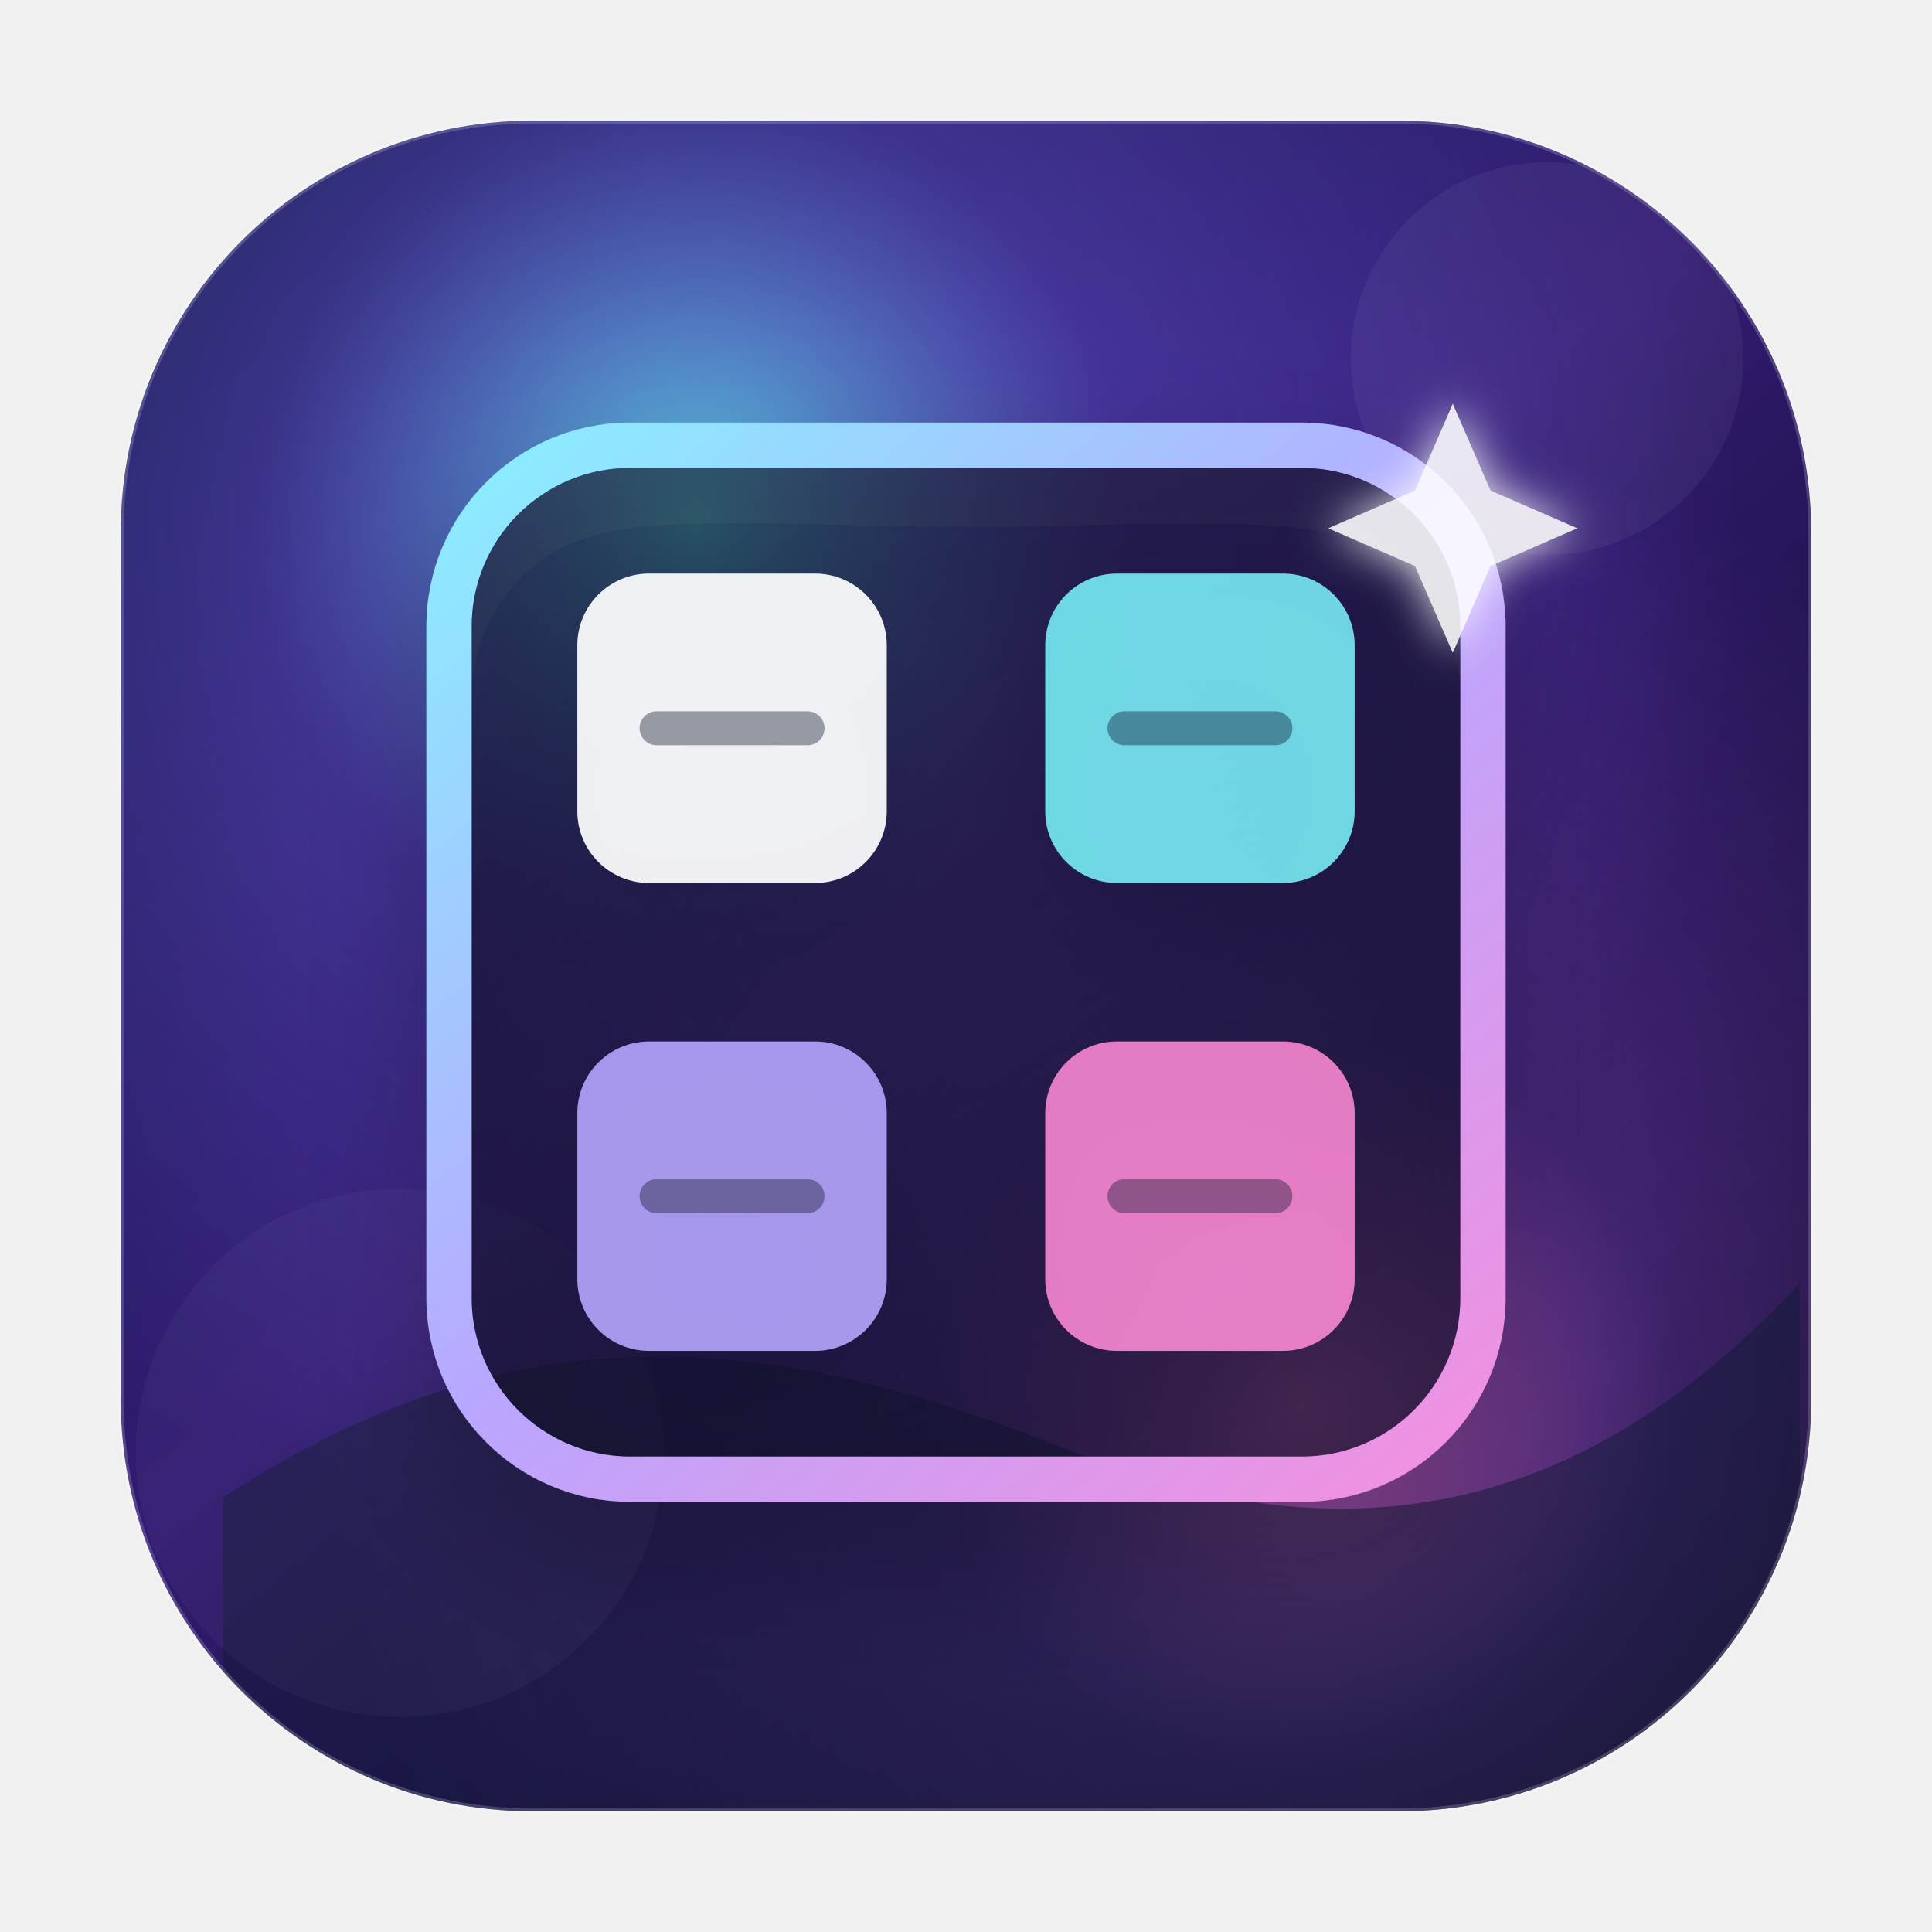
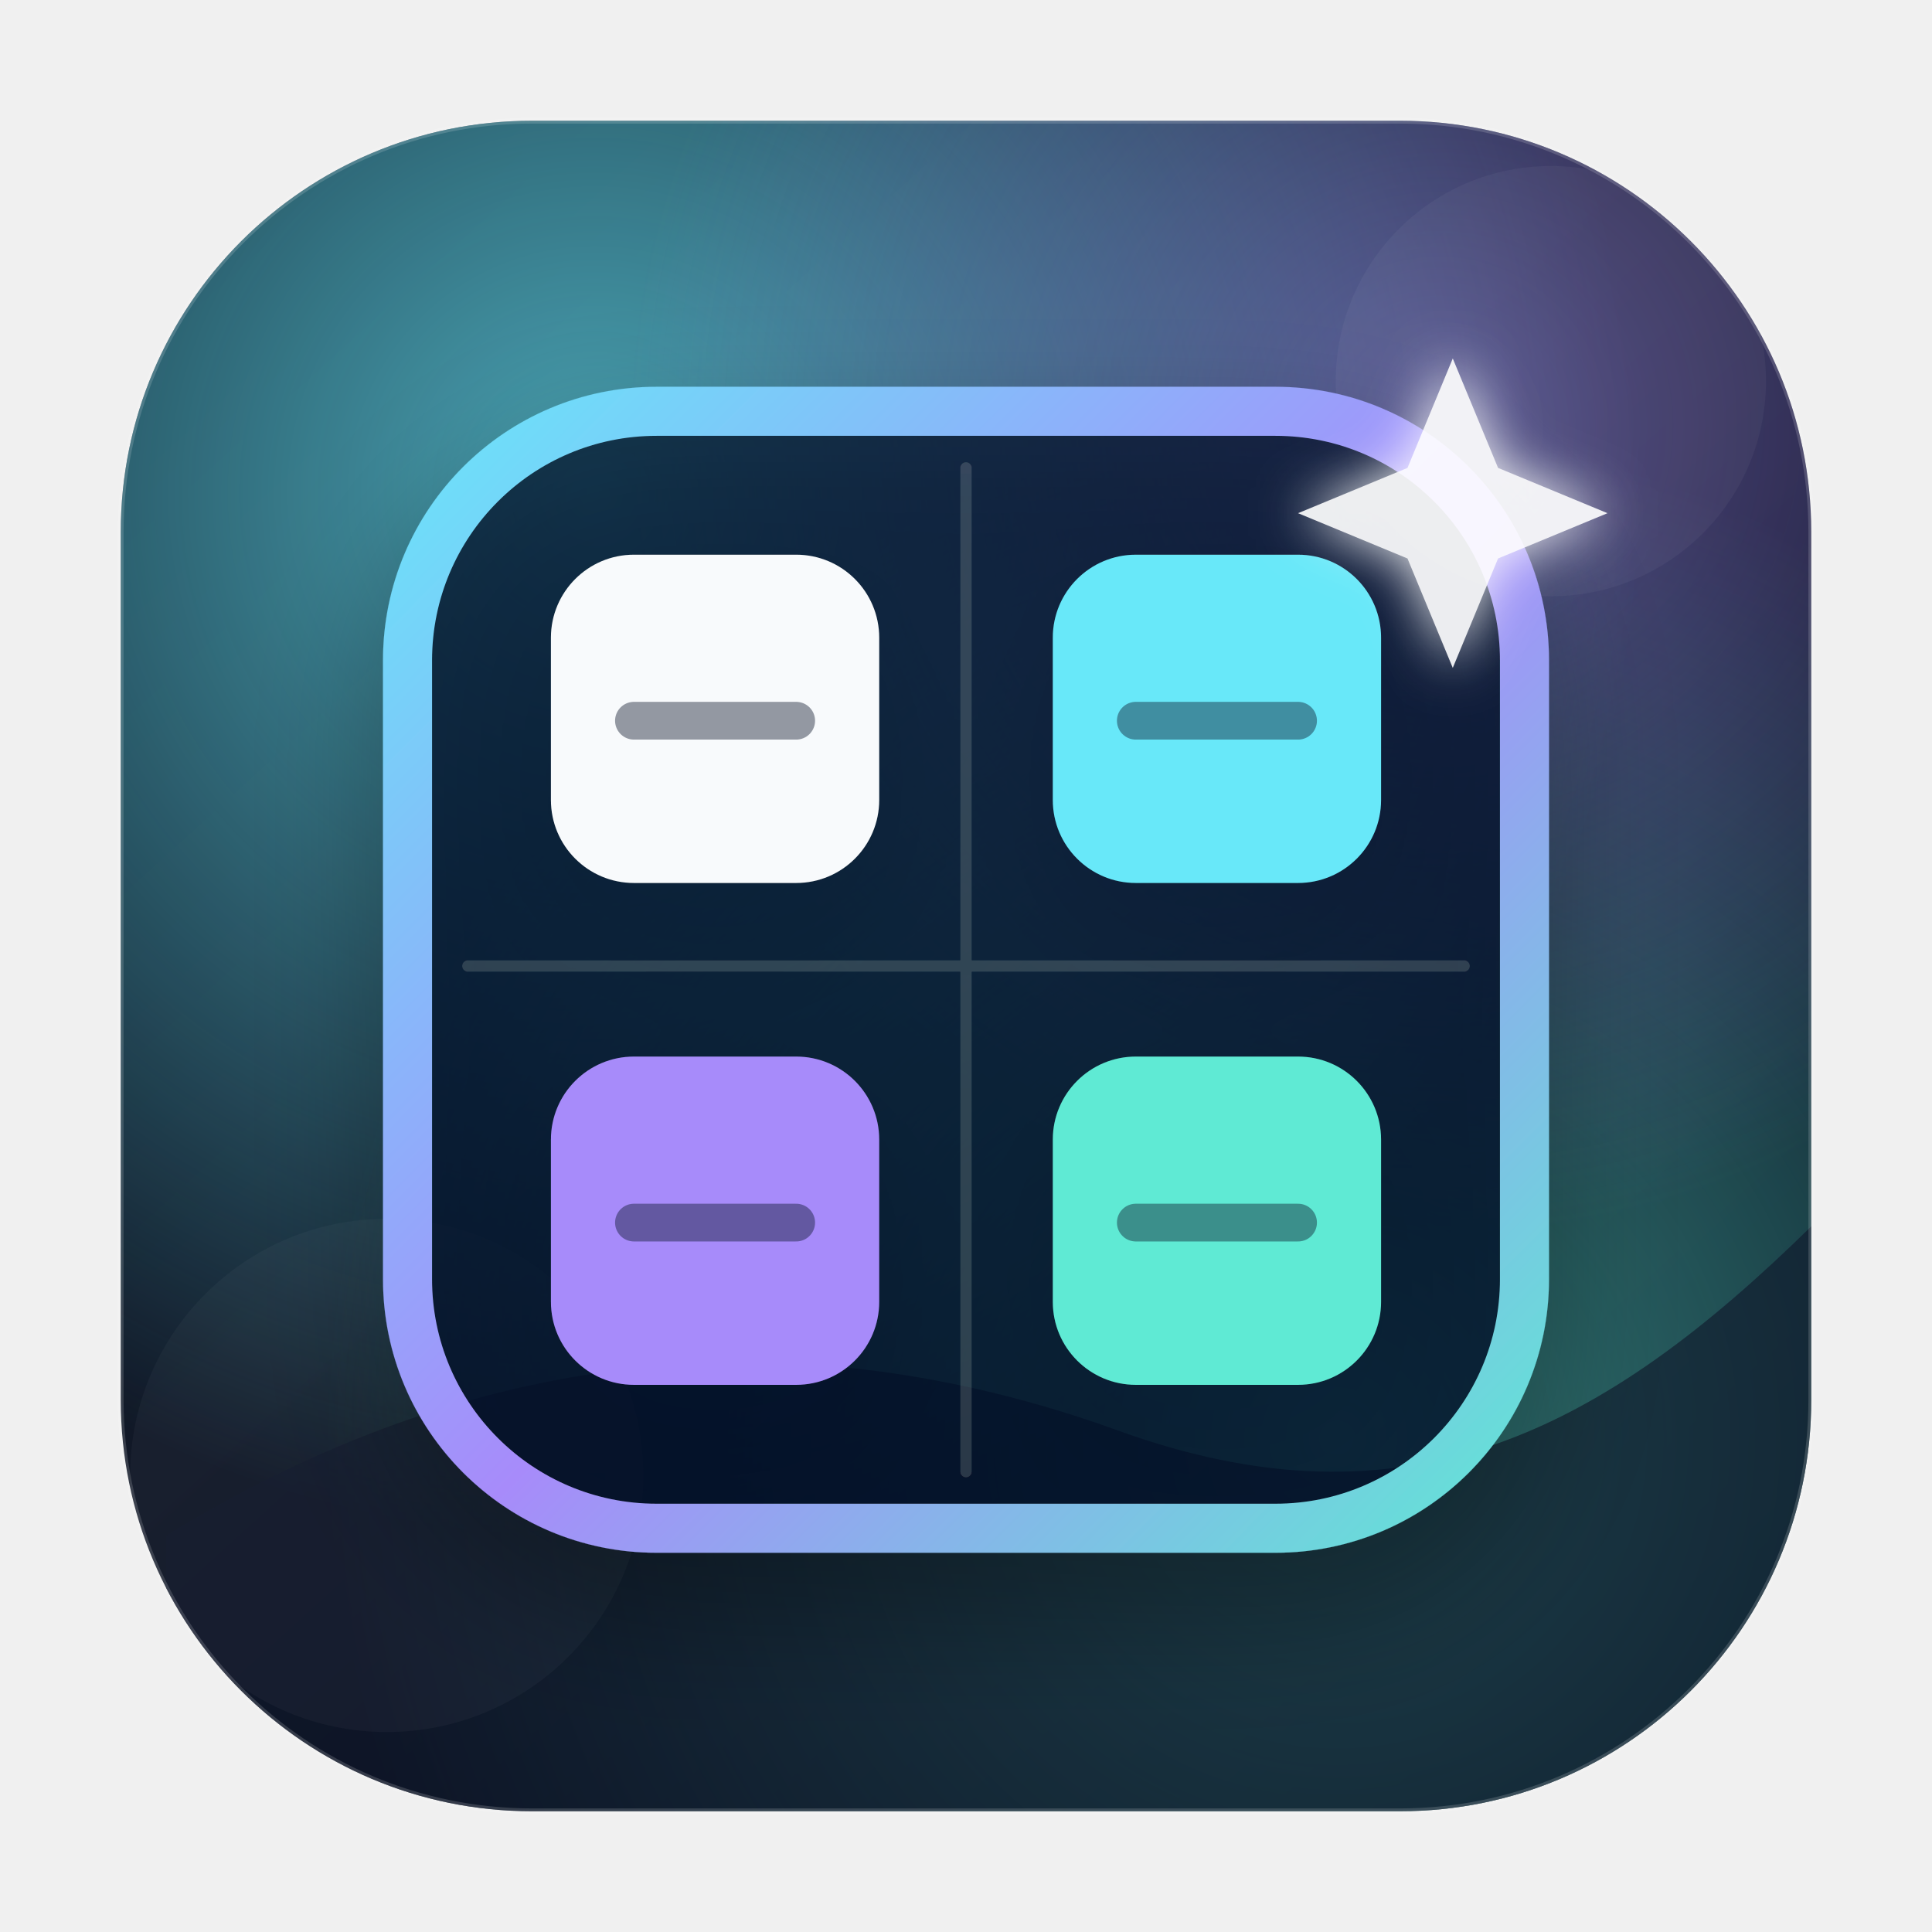
- <svg xmlns="http://www.w3.org/2000/svg" viewBox="0 0 1024 1024" width="1024" height="1024">
+ <svg xmlns="http://www.w3.org/2000/svg" viewBox="0 0 1024 1024" width="1024" height="1024" role="img" aria-label="Liora Gallery application icon">
  <defs>
-     <linearGradient id="bg" x1="160" y1="80" x2="880" y2="944" gradientUnits="userSpaceOnUse">
-       <stop offset="0" stop-color="#111a3f" />
-       <stop offset="0.45" stop-color="#321b72" />
-       <stop offset="1" stop-color="#050814" />
+     <linearGradient id="bg" x1="132" y1="92" x2="894" y2="930" gradientUnits="userSpaceOnUse">
+       <stop offset="0" stop-color="#08111F" />
+       <stop offset="0.42" stop-color="#111827" />
+       <stop offset="1" stop-color="#020617" />
    </linearGradient>
-     <radialGradient id="liora1" cx="34%" cy="24%" r="62%">
-       <stop offset="0" stop-color="#62f4ff" stop-opacity="0.88" />
-       <stop offset="0.42" stop-color="#7b61ff" stop-opacity="0.34" />
-       <stop offset="1" stop-color="#7b61ff" stop-opacity="0" />
+     <radialGradient id="cyan" cx="28%" cy="22%" r="62%">
+       <stop offset="0" stop-color="#67E8F9" stop-opacity="0.68" />
+       <stop offset="1" stop-color="#67E8F9" stop-opacity="0" />
    </radialGradient>
-     <radialGradient id="liora2" cx="70%" cy="76%" r="58%">
-       <stop offset="0" stop-color="#ff7adf" stop-opacity="0.72" />
-       <stop offset="0.38" stop-color="#a855f7" stop-opacity="0.28" />
-       <stop offset="1" stop-color="#a855f7" stop-opacity="0" />
+     <radialGradient id="mint" cx="72%" cy="78%" r="60%">
+       <stop offset="0" stop-color="#5EEAD4" stop-opacity="0.52" />
+       <stop offset="1" stop-color="#5EEAD4" stop-opacity="0" />
    </radialGradient>
-     <linearGradient id="stroke" x1="238" y1="188" x2="820" y2="856" gradientUnits="userSpaceOnUse">
-       <stop offset="0" stop-color="#84f7ff" />
-       <stop offset="0.48" stop-color="#b9a7ff" />
-       <stop offset="1" stop-color="#ff8bd8" />
+     <radialGradient id="violet" cx="78%" cy="18%" r="48%">
+       <stop offset="0" stop-color="#A78BFA" stop-opacity="0.45" />
+       <stop offset="1" stop-color="#A78BFA" stop-opacity="0" />
+     </radialGradient>
+     <linearGradient id="aurora" x1="206" y1="208" x2="824" y2="820" gradientUnits="userSpaceOnUse">
+       <stop offset="0" stop-color="#67E8F9" />
+       <stop offset="0.52" stop-color="#A78BFA" />
+       <stop offset="1" stop-color="#5EEAD4" />
    </linearGradient>
-     <linearGradient id="whiteGlass" x1="314" y1="188" x2="690" y2="814" gradientUnits="userSpaceOnUse">
-       <stop offset="0" stop-color="#ffffff" />
-       <stop offset="1" stop-color="#d7e3ff" />
-     </linearGradient>
-     <filter id="softShadow" x="-20%" y="-20%" width="140%" height="140%">
-       <feDropShadow dx="0" dy="32" stdDeviation="34" flood-color="#000000" flood-opacity="0.38" />
+     <filter id="shadow" x="-25%" y="-25%" width="150%" height="150%">
+       <feDropShadow dx="0" dy="32" stdDeviation="34" flood-color="#000" flood-opacity="0.38" />
    </filter>
-     <filter id="glow" x="-35%" y="-35%" width="170%" height="170%">
-       <feGaussianBlur stdDeviation="12" result="blur" />
+     <filter id="glow" x="-60%" y="-60%" width="220%" height="220%">
+       <feGaussianBlur stdDeviation="14" result="b" />
      <feMerge>
-         <feMergeNode in="blur" />
+         <feMergeNode in="b" />
        <feMergeNode in="SourceGraphic" />
      </feMerge>
    </filter>
-     <clipPath id="clipRound">
+     <clipPath id="round">
      <rect x="64" y="64" width="896" height="896" rx="218" />
    </clipPath>
  </defs>
-   <g clip-path="url(#clipRound)">
+   <g clip-path="url(#round)">
    <rect x="64" y="64" width="896" height="896" rx="218" fill="url(#bg)" />
-     <rect x="64" y="64" width="896" height="896" rx="218" fill="url(#liora1)" />
-     <rect x="64" y="64" width="896" height="896" rx="218" fill="url(#liora2)" />
-     <path d="M118 794C282 686 420 710 570 770C728 833 850 792 954 680V960H118Z" fill="#101936" opacity="0.5" />
-     <circle cx="820" cy="190" r="104" fill="#ffffff" opacity="0.05" />
-     <circle cx="212" cy="770" r="140" fill="#ffffff" opacity="0.035" />
+     <rect x="64" y="64" width="896" height="896" rx="218" fill="url(#cyan)" />
+     <rect x="64" y="64" width="896" height="896" rx="218" fill="url(#mint)" />
+     <rect x="64" y="64" width="896" height="896" rx="218" fill="url(#violet)" />
+     <path d="M88 814C250 714 420 696 592 758C746 814 850 758 960 650V960H88Z" fill="#0F172A" opacity="0.62" />
+     <circle cx="822" cy="202" r="114" fill="#FFFFFF" opacity="0.04" />
+     <circle cx="205" cy="782" r="136" fill="#FFFFFF" opacity="0.035" />
  </g>
-   <rect x="64" y="64" width="896" height="896" rx="218" fill="none" stroke="#ffffff" stroke-opacity="0.18" stroke-width="3" />
-   <g filter="url(#softShadow)">
-     <rect x="238" y="236" width="548" height="548" rx="96" fill="#071126" fill-opacity="0.58" stroke="url(#stroke)" stroke-width="24" />
-     <rect x="306" y="304" width="164" height="164" rx="38" fill="#ffffff" fill-opacity="0.92" />
-     <rect x="554" y="304" width="164" height="164" rx="38" fill="#7df7ff" fill-opacity="0.84" />
-     <rect x="306" y="552" width="164" height="164" rx="38" fill="#b9a7ff" fill-opacity="0.88" />
-     <rect x="554" y="552" width="164" height="164" rx="38" fill="#ff8bd8" fill-opacity="0.86" />
-     <path d="M348 386H428M596 386H676M348 634H428M596 634H676" stroke="#071126" stroke-width="18" stroke-linecap="round" opacity="0.38" />
+   <rect x="64" y="64" width="896" height="896" rx="218" fill="none" stroke="#FFFFFF" stroke-opacity="0.16" stroke-width="3" />
+   <g filter="url(#shadow)">
+     <rect x="216" y="218" width="592" height="592" rx="132" fill="#071126" fill-opacity="0.70" stroke="url(#aurora)" stroke-width="26" />
+     <rect x="292" y="294" width="174" height="174" rx="44" fill="#F8FAFC" />
+     <rect x="558" y="294" width="174" height="174" rx="44" fill="#67E8F9" />
+     <rect x="292" y="560" width="174" height="174" rx="44" fill="#A78BFA" />
+     <rect x="558" y="560" width="174" height="174" rx="44" fill="#5EEAD4" />
+     <path d="M336 382H422M602 382H688M336 648H422M602 648H688" stroke="#071126" stroke-width="20" stroke-linecap="round" opacity="0.42" />
+     <path d="M512 248V780M248 512H776" stroke="#E2E8F0" stroke-width="6" stroke-linecap="round" opacity="0.16" />
  </g>
-   <path d="M770 214L790 260L836 280L790 300L770 346L750 300L704 280L750 260Z" fill="#ffffff" opacity="0.88" filter="url(#glow)" />
+   <path d="M770 190L794 248L852 272L794 296L770 354L746 296L688 272L746 248Z" fill="#FFFFFF" opacity="0.92" filter="url(#glow)" />
</svg>
